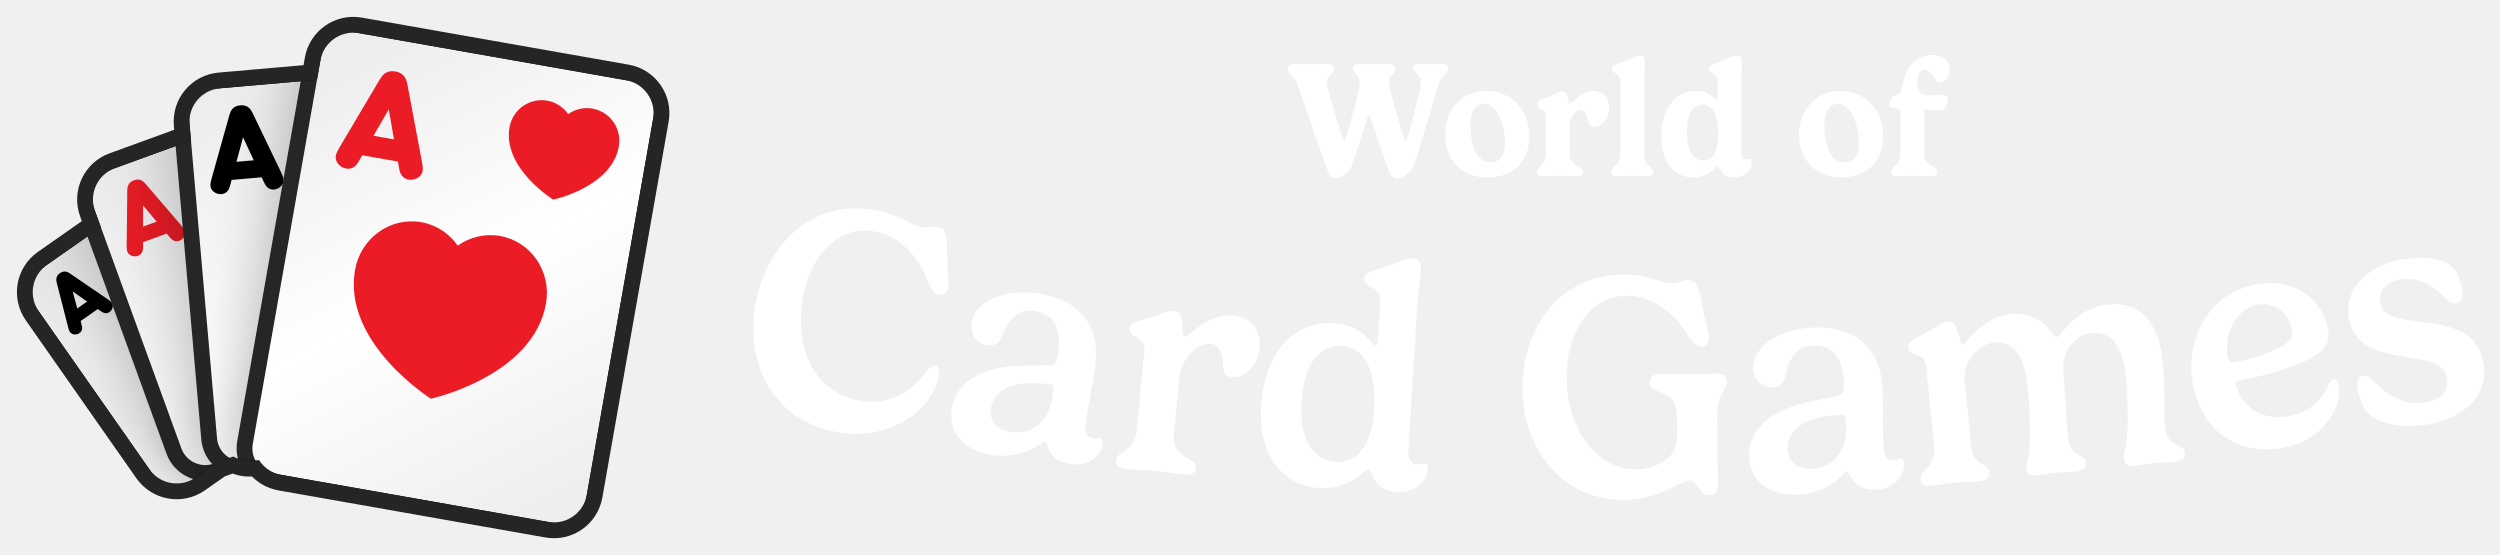
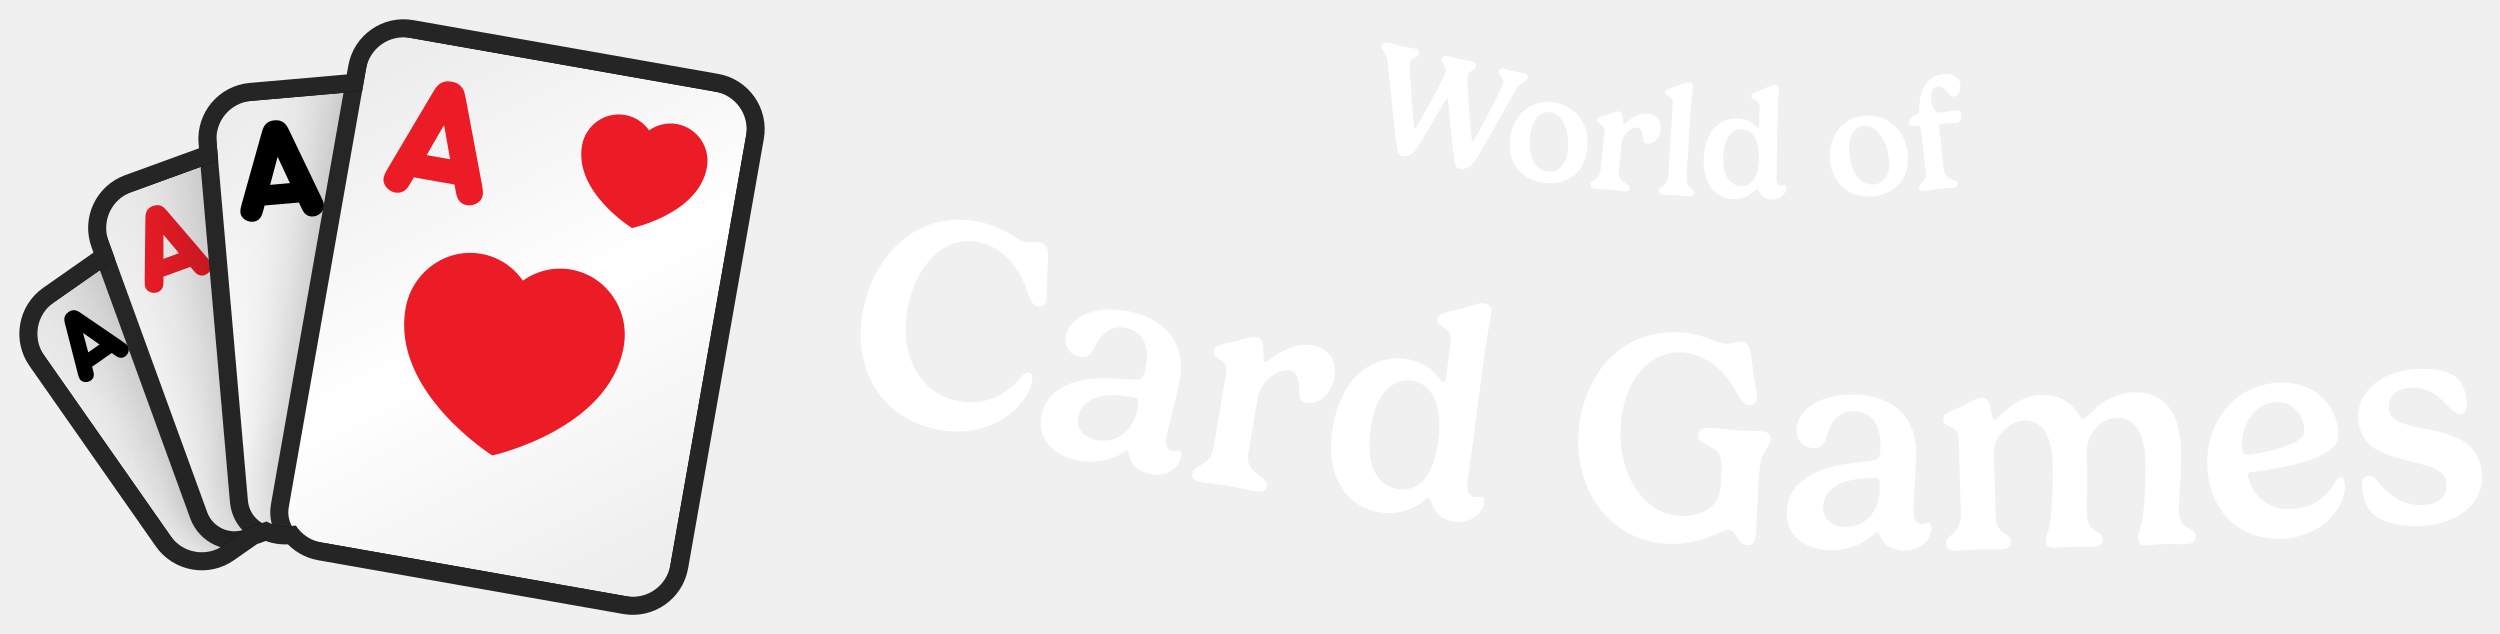
- <svg xmlns="http://www.w3.org/2000/svg" xmlns:xlink="http://www.w3.org/1999/xlink" viewBox="-4.98 -17.42 792.47 175.88" width="792.47" height="175.88">
+ <svg xmlns="http://www.w3.org/2000/svg" xmlns:xlink="http://www.w3.org/1999/xlink" viewBox="-6.05 -14.31 842.63 213.64" width="842.63" height="213.64">
  <defs>
    <rect id="path-1" x="0" y="0" width="5464" height="1280" />
    <rect id="path-3" x="0" y="0" width="1279.966" height="1280" />
    <path d="M654.667,7.381 L1041.451,230.691 C1067.755,245.877 1076.767,279.512 1061.581,305.816 L747.051,850.597 C731.865,876.902 698.23,885.914 671.926,870.727 L285.142,647.418 C271.344,639.451 262.304,626.408 259.019,612.01 L248.673,609.238 C237.588,606.268 228.207,600.115 221.247,592.027 L200.473,592.025 C198.498,592.025 196.547,591.921 194.626,591.718 L151.468,603.281 C122.13,611.142 91.974,593.731 84.112,564.393 L1.886,257.522 C-5.975,228.183 11.436,198.027 40.774,190.166 L145.477,162.11 L145.477,133.795 C145.477,103.422 170.1,78.799 200.473,78.799 L333.867,78.799 L340.716,53.24 C348.577,23.901 378.734,6.491 408.072,14.352 L563.147,55.903 L579.542,27.511 C594.728,1.207 628.363,-7.806 654.667,7.381 Z" id="path-5" />
    <filter x="-59.0%" y="-44.4%" width="218.0%" height="188.8%" filterUnits="objectBoundingBox" id="filter-7">
      <feOffset dx="0" dy="0" in="SourceAlpha" result="shadowOffsetOuter1" />
      <feGaussianBlur stdDeviation="64" in="shadowOffsetOuter1" result="shadowBlurOuter1" />
      <feColorMatrix values="0 0 0 0 0   0 0 0 0 0   0 0 0 0 0  0 0 0 0.32 0" type="matrix" in="shadowBlurOuter1" result="shadowMatrixOuter1" />
      <feMerge>
        <feMergeNode in="shadowMatrixOuter1" />
        <feMergeNode in="SourceGraphic" />
      </feMerge>
    </filter>
    <linearGradient x1="21.639%" y1="0%" x2="78.361%" y2="100%" id="linearGradient-8">
      <stop stop-color="#EDEDED" offset="0%" />
      <stop stop-color="#FFFFFF" offset="50.295%" />
      <stop stop-color="#EEEEEE" offset="100%" />
    </linearGradient>
    <filter x="-49.2%" y="-37.0%" width="198.3%" height="174.0%" filterUnits="objectBoundingBox" id="filter-9">
      <feOffset dx="0" dy="0" in="SourceAlpha" result="shadowOffsetOuter1" />
      <feGaussianBlur stdDeviation="64" in="shadowOffsetOuter1" result="shadowBlurOuter1" />
      <feColorMatrix values="0 0 0 0 0   0 0 0 0 0   0 0 0 0 0  0 0 0 0.32 0" type="matrix" in="shadowBlurOuter1" result="shadowMatrixOuter1" />
      <feMerge>
        <feMergeNode in="shadowMatrixOuter1" />
        <feMergeNode in="SourceGraphic" />
      </feMerge>
    </filter>
    <linearGradient x1="21.639%" y1="0%" x2="78.361%" y2="100%" id="linearGradient-10">
      <stop stop-color="#EDEDED" offset="0%" />
      <stop stop-color="#FFFFFF" offset="50.295%" />
      <stop stop-color="#EEEEEE" offset="100%" />
    </linearGradient>
    <filter x="-41.0%" y="-30.9%" width="181.9%" height="161.7%" filterUnits="objectBoundingBox" id="filter-11">
      <feOffset dx="0" dy="0" in="SourceAlpha" result="shadowOffsetOuter1" />
      <feGaussianBlur stdDeviation="64" in="shadowOffsetOuter1" result="shadowBlurOuter1" />
      <feColorMatrix values="0 0 0 0 0   0 0 0 0 0   0 0 0 0 0  0 0 0 0.32 0" type="matrix" in="shadowBlurOuter1" result="shadowMatrixOuter1" />
      <feMerge>
        <feMergeNode in="shadowMatrixOuter1" />
        <feMergeNode in="SourceGraphic" />
      </feMerge>
    </filter>
    <linearGradient x1="21.639%" y1="0%" x2="78.361%" y2="100%" id="linearGradient-12">
      <stop stop-color="#EDEDED" offset="0%" />
      <stop stop-color="#FFFFFF" offset="50.295%" />
      <stop stop-color="#EEEEEE" offset="100%" />
    </linearGradient>
    <filter x="-34.1%" y="-25.7%" width="168.3%" height="151.4%" filterUnits="objectBoundingBox" id="filter-13">
      <feOffset dx="0" dy="0" in="SourceAlpha" result="shadowOffsetOuter1" />
      <feGaussianBlur stdDeviation="64" in="shadowOffsetOuter1" result="shadowBlurOuter1" />
      <feColorMatrix values="0 0 0 0 0   0 0 0 0 0   0 0 0 0 0  0 0 0 0.32 0" type="matrix" in="shadowBlurOuter1" result="shadowMatrixOuter1" />
      <feMerge>
        <feMergeNode in="shadowMatrixOuter1" />
        <feMergeNode in="SourceGraphic" />
      </feMerge>
    </filter>
    <linearGradient x1="21.639%" y1="0%" x2="78.361%" y2="100%" id="linearGradient-14">
      <stop stop-color="#EDEDED" offset="0%" />
      <stop stop-color="#FFFFFF" offset="50.295%" />
      <stop stop-color="#EEEEEE" offset="100%" />
    </linearGradient>
  </defs>
-   <g transform="translate(-19.238,-51.402) scale(0.19238)">
+   <g transform="translate(-23.367,-55.582) scale(0.23367)">
    <mask id="mask-4" fill="white">
      <use xlink:href="#path-3" />
    </mask>
    <g id="Mask" />
    <g id="Group" stroke-width="1" fill-rule="evenodd" mask="url(#mask-4)">
      <g transform="translate(700.504, 678.0126) rotate(-20) translate(-700.504, -678.0126)translate(166.0272, 238.9585)">
        <g transform="translate(-0, -0)">
          <mask id="mask-6" fill="white">
            <use xlink:href="#path-5" />
          </mask>
          <path stroke="#252525" stroke-width="26" d="M661.167,-3.877 L1047.951,219.432 C1080.473,238.209 1091.616,279.794 1072.839,312.316 L758.31,857.097 C739.533,889.619 697.948,900.762 665.426,881.986 L278.642,658.676 C264.448,650.481 253.966,637.684 248.632,622.685 L245.308,621.795 C234.009,618.767 223.884,612.979 215.705,605.026 L200.473,605.025 C198.91,605.025 197.353,604.972 195.803,604.861 L154.833,615.838 C118.559,625.557 81.275,604.031 71.555,567.758 L-10.671,260.886 C-20.39,224.613 1.136,187.328 37.41,177.609 L132.477,152.135 L132.477,133.795 C132.477,96.242 162.92,65.799 200.473,65.799 L323.892,65.799 L328.159,49.875 C337.879,13.602 375.163,-7.925 411.436,1.795 L556.877,40.764 L568.283,21.011 C587.06,-11.511 628.645,-22.654 661.167,-3.877 Z" />
          <g mask="url(#mask-6)">
            <g transform="translate(-12.346, -20.1207)">
              <g id="small_spade_1" filter="url(#filter-7)" transform="translate(210.9129, 389.3938) rotate(-15) translate(-210.9129, -389.3938)translate(49.8576, 175.5497)">
                <rect id="Background" stroke="#252525" stroke-width="26" fill="url(#linearGradient-8)" x="-13" y="-13" width="348.11" height="453.688" rx="54.996" />
                <path d="M243.897,27.593 C243.897,27.593 294.439,46.921 294.501,83.212 C294.501,98.995 281.209,111.813 264.79,111.831 C259.556,111.836 254.629,110.478 250.35,108.157 L256.538,128.766 L231.229,128.766 L237.404,108.197 C233.153,110.517 228.26,111.881 223.047,111.892 C206.62,111.901 193.284,99.118 193.266,83.326 C193.205,47.045 243.897,27.593 243.897,27.593 Z" id="Spade-small" fill="#000000" />
                <path d="M24.778,103.856 L51.007,34.253 C52.733,29.769 54.044,27.838 56.046,26.251 C58.462,24.32 61.015,23.561 64.605,23.561 C68.194,23.561 70.748,24.32 73.164,26.251 C75.165,27.838 76.477,29.769 78.202,34.253 L104.431,103.856 C106.709,109.926 108.228,114.686 103.603,119.308 C101.463,121.446 98.219,122.895 94.906,122.895 C92.214,122.895 89.798,121.998 88.073,120.412 C86.002,118.549 85.105,116.687 83.31,111.72 L81.861,107.719 L47.349,107.719 L45.899,111.72 C44.105,116.687 43.207,118.549 41.137,120.412 C39.411,121.998 36.995,122.895 34.303,122.895 C30.99,122.895 27.746,121.446 25.606,119.308 C20.982,114.686 22.5,109.926 24.778,103.856 Z M74.544,87.576 L64.605,60.259 L54.665,87.576 L74.544,87.576 Z" id="A" fill="#000000" />
              </g>
              <g id="small_diamond_1" filter="url(#filter-9)" transform="translate(351.0898, 355.5329) rotate(-360) translate(-351.0898, -355.5329)translate(157.8235, 98.9199)">
                <rect id="Background" stroke="#252525" stroke-width="26" fill="url(#linearGradient-10)" x="-13" y="-13" width="412.533" height="539.226" rx="54.996" />
                <polygon id="Diamond-small" fill="#EB1B28" points="300.954 22.074 353.401 93.826 300.954 165.557 248.485 93.826" />
                <path d="M29.802,125.878 L61.277,42.355 C63.348,36.974 64.921,34.657 67.323,32.753 C70.222,30.435 73.287,29.524 77.594,29.524 C81.901,29.524 84.966,30.435 87.865,32.753 C90.267,34.657 91.841,36.974 93.911,42.355 L125.386,125.878 C128.119,133.163 129.942,138.875 124.392,144.421 C121.824,146.987 117.932,148.725 113.956,148.725 C110.725,148.725 107.826,147.649 105.756,145.745 C103.271,143.51 102.194,141.275 100.041,135.315 L98.301,130.514 L56.887,130.514 L55.148,135.315 C52.994,141.275 51.917,143.51 49.432,145.745 C47.362,147.649 44.463,148.725 41.232,148.725 C37.257,148.725 33.364,146.987 30.796,144.421 C25.247,138.875 27.069,133.163 29.802,125.878 Z M89.521,106.343 L77.594,73.562 L65.667,106.343 L89.521,106.343 Z" id="A" fill="#EB1B28" />
              </g>
              <g id="small_clover_1" filter="url(#filter-11)" transform="translate(511.6136, 377.7066) rotate(-345) translate(-511.6136, -377.7066)translate(279.6941, 69.771)">
                <rect id="Background" stroke="#252525" stroke-width="26" fill="url(#linearGradient-12)" x="-13" y="-13" width="489.839" height="641.871" rx="54.996" />
                <path d="M347.866,39.734 C367.599,39.734 383.595,55.536 383.595,75.06 C383.595,84.425 379.905,92.946 373.883,99.274 C378.307,97.333 383.203,96.253 388.353,96.253 C408.072,96.253 424.081,112.082 424.081,131.58 C424.081,151.104 408.072,166.919 388.353,166.919 C372.39,166.919 358.858,156.556 354.282,142.251 C354.334,142.684 354.408,143.092 354.506,143.474 C358.945,160.826 367.798,185.424 367.798,185.424 L328,185.424 C328,185.424 336.827,160.734 341.253,143.474 C341.354,143.079 341.428,142.656 341.479,142.206 C336.916,156.534 323.372,166.919 307.393,166.919 C287.646,166.919 271.677,151.104 271.677,131.58 C271.677,112.082 287.646,96.253 307.393,96.253 C312.539,96.253 317.432,97.331 321.855,99.271 C315.837,92.944 312.15,84.424 312.15,75.06 C312.15,55.536 328.133,39.734 347.866,39.734 Z" id="Clover-small" fill="#000000" />
                <path d="M28.576,146.475 L66.345,46.247 C68.83,39.79 70.719,37.009 73.601,34.724 C77.08,31.943 80.758,30.85 85.926,30.85 C91.095,30.85 94.772,31.943 98.251,34.724 C101.133,37.009 103.022,39.79 105.507,46.247 L143.276,146.475 C146.556,155.216 148.743,162.07 142.084,168.726 C139.003,171.805 134.331,173.891 129.56,173.891 C125.684,173.891 122.205,172.6 119.72,170.315 C116.738,167.633 115.446,164.951 112.862,157.799 L110.775,152.038 L61.078,152.038 L58.99,157.799 C56.406,164.951 55.114,167.633 52.132,170.315 C49.647,172.6 46.168,173.891 42.292,173.891 C37.521,173.891 32.85,171.805 29.768,168.726 C23.109,162.07 25.296,155.216 28.576,146.475 Z M100.239,123.032 L85.926,83.696 L71.613,123.032 L100.239,123.032 Z" id="A" fill="#000000" />
              </g>
              <g id="small_heart_1" filter="url(#filter-13)" transform="translate(675.6425, 459.1748) rotate(-330) translate(-675.6425, -459.1748)translate(397.3371, 89.6494)">
                <rect id="Background" stroke="#252525" stroke-width="26" fill="url(#linearGradient-14)" x="-13" y="-13" width="582.611" height="765.051" rx="54.996" />
                <path d="M341.635,288.824 C315.976,288.845 292.736,299.456 275.815,316.611 C258.851,299.507 235.579,288.948 209.909,288.989 C158.08,289.041 116.117,332.207 116.16,385.365 C116.309,507.485 276.113,572.616 276.113,572.616 C276.113,572.616 435.789,507.092 435.619,384.932 C435.544,331.774 393.497,288.752 341.635,288.824" id="Heart-big" fill="#EB1B28" />
                <path d="M417.458,71.521 C407.751,61.933 394.392,55.711 379.689,55.711 C350.027,55.745 325.983,79.908 326.015,109.677 C326.095,178.084 417.593,214.563 417.593,214.563 C417.593,214.563 508.981,177.883 508.901,109.459 C508.854,79.674 484.777,55.594 455.084,55.627 C440.412,55.627 427.165,61.899 417.458,71.521 Z" id="Heart-small" fill="#EB1B28" />
                <path d="M56.059,190.564 L101.383,70.289 C104.365,62.541 106.631,59.203 110.09,56.462 C114.264,53.124 118.677,51.813 124.88,51.813 C131.082,51.813 135.495,53.124 139.67,56.462 C143.129,59.203 145.395,62.541 148.377,70.289 L193.701,190.564 C197.637,201.054 200.261,209.278 192.269,217.265 C188.572,220.96 182.966,223.464 177.241,223.464 C172.589,223.464 168.415,221.914 165.433,219.172 C161.855,215.954 160.304,212.735 157.203,204.153 L154.698,197.239 L95.061,197.239 L92.556,204.153 C89.455,212.735 87.905,215.954 84.327,219.172 C81.345,221.914 77.17,223.464 72.518,223.464 C66.793,223.464 61.187,220.96 57.49,217.265 C49.499,209.278 52.123,201.054 56.059,190.564 Z M142.055,162.432 L124.88,115.228 L107.704,162.432 L142.055,162.432 Z" id="A" fill="#EB1B28" />
              </g>
            </g>
          </g>
        </g>
      </g>
    </g>
  </g>
-   <path fill="#ffffff" d="M428.36 20.23C428.56 19.5 428.77 19.06 428.95 19.06C429.08 19.06 429.27 19.27 429.4 19.73C430.75 23.5 434.26 34.68 435.35 36.97C435.97 38.3 436.65 39.1 437.92 39.1C438.7 39.1 441.15 38.45 442.45 36.32C443.12 35.18 444.03 32.71 444.63 30.63L450.82 10.01C451.96 6.03 454.07 6.03 454.07 4.26C454.07 3.38 453.5 2.86 452.48 2.86C451.44 2.86 450.43 2.96 449.39 2.96C448.25 2.96 446.01 2.83 445 2.83C443.51 2.83 443.05 3.48 443.05 4.32C443.05 5.9 445.49 6.14 445.49 8.48C445.49 10.3 441.98 23.84 441.12 26.23C440.91 26.78 440.76 27.12 440.63 27.12C440.52 27.12 440.39 26.91 440.21 26.49C439.3 24.36 435.22 10.14 435.22 8.74C435.22 6.4 437.33 5.95 437.33 4.42C437.33 3.35 436.55 2.83 435.25 2.83C433.89 2.83 432.28 2.96 430.2 2.96C429.06 2.96 426.82 2.83 425.78 2.83C424.33 2.83 423.86 3.48 423.86 4.32C423.86 5.9 426.07 6.34 426.07 9.02C426.07 11 422.32 24.23 421.6 26.34C421.49 26.7 421.31 27.12 421.15 27.12C421.05 27.12 420.89 26.88 420.79 26.62C419.8 24.41 415.59 10.11 415.59 8.76C415.59 6.37 417.98 6.01 417.98 4.42C417.98 3.46 417.33 2.83 415.95 2.83C414.58 2.83 412.7 2.96 410.55 2.96C408.36 2.96 407.27 2.83 406.02 2.83C404.15 2.83 403.24 3.25 403.24 4.58C403.24 5.41 403.94 6.11 404.46 6.55C405.66 7.62 406.2 8.81 406.57 9.93L414.58 33.25C415.15 34.94 415.88 36.76 415.95 36.97C416.53 38.3 417.25 39.1 418.53 39.1C419.28 39.1 421.65 38.45 422.95 36.32C423.83 34.84 426.9 25.12 428.36 20.23ZM465.46 15.47C467.23 15.47 469.02 16.82 470.35 19.53C471.41 21.84 472.11 25.12 472.11 27.77C472.11 32.34 469.88 34.09 467.49 34.09C465.64 34.09 463.79 32.92 462.62 30.47C461.53 28.11 461.14 25.01 461.14 22.59C461.14 17.42 463.2 15.47 465.46 15.47ZM453.11 25.35C453.11 33.18 458.33 38.84 466.47 38.84C473.78 38.84 479.81 34.53 479.81 25.82C479.81 16.59 473.36 11.41 466.16 11.41C458.59 11.41 453.11 17.11 453.11 25.35ZM496.27 17.42C497.18 17.42 497.85 18.33 498.19 19.97C498.58 21.76 498.66 22.83 500.38 22.83C502.95 22.83 505.03 19.92 505.03 17.06C505.03 12.92 502.61 11.41 500.06 11.41C495.88 11.41 493.38 15.39 492.81 15.39C492.37 15.39 492.21 14.33 492 13.31C491.64 11.99 491.09 11.57 490.13 11.57C489.22 11.57 488.52 12.14 485.95 13.31C483.97 14.17 482.36 14.4 482.36 15.73C482.36 16.43 482.83 16.77 483.37 17.11C484.15 17.45 485.09 18.07 485.09 19.58V30.81C485.09 32.14 484.93 33.49 483.66 34.84C483.16 35.33 482.2 35.91 482.2 37.02C482.2 37.8 482.62 38.45 483.89 38.45C486.1 38.45 487.19 38.32 488.96 38.32C491.54 38.32 493.3 38.45 494.81 38.45C496.35 38.45 496.81 37.83 496.81 36.95C496.81 35.75 495.33 35.49 494.47 34.84C493.02 33.75 492.6 32.89 492.6 30.84V22.67C492.6 20.15 494.19 17.42 496.27 17.42ZM516.47 1.82C516.47 0.62 515.82 0.1 514.81 0.1C513.66 0.1 512.13 1.12 509.58 2.13C507.58 2.96 505.97 3.2 505.97 4.45C505.97 5.15 506.49 5.49 507.03 5.8C507.81 6.16 508.72 6.84 508.72 8.14V30.81C508.72 32.14 508.57 33.49 507.27 34.84C506.8 35.33 505.81 35.91 505.81 37.02C505.81 37.8 506.23 38.45 507.5 38.45C509.37 38.45 510.85 38.32 512.57 38.32C513.92 38.32 515.72 38.45 517.07 38.45C518.58 38.45 519.07 37.83 519.07 36.95C519.07 35.78 518.19 35.59 517.43 34.81C516.65 34.01 516.24 33.23 516.24 31.17V11.67C516.24 4.89 516.47 4.58 516.47 1.82ZM534.98 33.41C531.76 33.41 529.7 30.37 529.7 24.39C529.7 18.15 531.99 15.7 534.72 15.7C537.09 15.7 539.64 17.86 539.64 24.86C539.64 31.38 537.61 33.41 534.98 33.41ZM544.94 38.77C547.93 38.77 550.35 36.69 550.35 33.96C550.35 33.36 550.09 32.97 549.8 32.97C549.44 32.97 549.15 33.15 548.61 33.15C547.46 33.15 547.02 32.01 547.02 30.99V11.67C547.02 4.89 547.25 4.58 547.25 1.82C547.25 0.62 546.6 0.1 545.59 0.1C544.45 0.1 542.86 1.12 540.34 2.13C538.31 2.96 536.7 3.2 536.7 4.45C536.7 5.15 537.27 5.49 537.82 5.8C538.6 6.16 539.53 6.97 539.53 8.37V12.12C539.53 13.86 539.38 14.22 539.12 14.22C538.7 14.22 537.09 11.41 532.49 11.41C526.53 11.41 521.62 16.48 521.62 25.95C521.62 34.68 526.4 38.84 531.63 38.84C535.01 38.84 537.06 37.34 538.21 36.27C538.8 35.72 539.14 35.31 539.38 35.31C539.69 35.31 539.84 35.72 540.13 36.11C541.22 38.04 542.6 38.77 544.94 38.77ZM577.65 15.47C579.42 15.47 581.21 16.82 582.54 19.53C583.6 21.84 584.3 25.12 584.3 27.77C584.3 32.34 582.07 34.09 579.68 34.09C577.83 34.09 575.98 32.92 574.81 30.47C573.72 28.11 573.33 25.01 573.33 22.59C573.33 17.42 575.39 15.47 577.65 15.47ZM565.3 25.35C565.3 33.18 570.52 38.84 578.66 38.84C585.97 38.84 592 34.53 592 25.82C592 16.59 585.55 11.41 578.35 11.41C570.78 11.41 565.3 17.11 565.3 25.35ZM605 17.99C605 17.42 605.23 17.34 605.39 17.34C606.27 17.34 609.6 17.55 610.23 17.55C610.72 17.55 611.06 17.39 611.27 17.19C611.99 16.48 612.36 15 612.36 14.14C612.36 12.95 611.68 12.66 610.85 12.66C610.17 12.66 607.47 12.84 606.53 12.84C603.57 12.84 602.82 11.02 602.82 8.22C602.82 6.32 603.6 4.68 605.08 4.68C606.56 4.68 607.34 5.95 608.15 7.12C608.61 7.88 608.93 8.63 609.99 8.63C612.25 8.63 613.11 6.11 613.11 4.19C613.11 2.08 611.06 0 607.42 0C602.79 0 599.93 3.28 598.71 6.99C598.08 8.94 597.8 11.73 597.36 12.17C596.68 12.79 595.67 12.69 595.07 13.08C594.52 13.49 593.79 14.79 593.79 15.6C593.79 16.56 594.7 16.69 596.19 16.9C597.02 17.06 597.49 17.47 597.49 18.54V30.81C597.49 32.14 597.3 33.49 596.03 34.84C595.54 35.33 594.57 35.91 594.57 37.02C594.57 37.8 594.99 38.45 596.26 38.45C598.11 38.45 599.64 38.32 601.33 38.32C603.93 38.32 605.57 38.45 607.05 38.45C608.59 38.45 609.08 37.83 609.08 36.95C609.08 35.75 607.57 35.41 606.72 34.79C605.26 33.7 605 32.89 605 30.84Z" />
-   <path fill="#ffffff" d="M234.52 79.09C231.21 97.75 239.97 115.91 260.26 119.51C273.01 121.77 282.78 116.76 288.05 110.83C290.6 107.89 292.15 104.61 292.64 101.85C292.89 100.47 292.7 98.66 291.47 98.44C290.48 98.27 289.54 99.32 288.62 100.47C284.84 105.75 277.69 111.38 267.36 109.55C253.28 107.05 246.68 92.98 249.51 77.03C251.85 63.89 260.48 53.84 272.4 55.96C279.09 57.14 284.88 62.33 288.25 69.64C289.68 72.73 290.39 75.6 292.75 76.02C294.03 76.25 295.28 75.55 295.6 73.73C295.83 72.45 295.42 70.75 295.3 64.54C295.07 58.4 295.56 55.09 292.4 54.53C290.68 54.22 289.08 54.95 287.01 54.59C283.81 54.02 280.36 50.56 272.53 49.18C251.86 45.51 237.79 60.68 234.52 79.09ZM328.68 108.44C327.67 116.03 322.29 120.45 315.55 119.55C311.28 118.98 308.53 116.19 309.08 112.08C309.55 108.56 312.34 105.4 317.83 104.37C320.77 103.86 324.14 103.9 328.26 104.45C328.9 104.54 329.08 105.47 328.68 108.44ZM313.15 99C304.02 100.46 297.7 104.76 296.66 112.54C295.6 120.47 301.55 125.75 309.93 126.87C315.58 127.63 321.25 125.96 324.89 123.27C325.34 122.93 325.81 122.39 326.16 122.43C326.51 122.48 326.75 122.92 326.89 123.39C327.89 127.2 330.46 129.16 334.67 129.72C339.62 130.39 344.05 127.45 344.62 123.18C344.77 122.04 344.35 121.43 343.95 121.38C343.21 121.28 342.66 121.61 341.47 121.45C339.29 121.16 338.88 118.99 339.17 116.81C339.77 112.3 341.33 104.74 342.2 98.29C343.91 85.46 336.58 77.26 323.79 75.56C311.65 73.93 303.79 79.19 303.03 84.89C302.44 89.25 305.25 91.64 308.03 92.01C310.75 92.38 311.95 90.92 312.87 88.58C314.57 84.16 317.59 80.43 322.9 81.14C329.44 82.01 331.43 87.52 330.57 93.92C330.16 97.04 329.55 97.76 328.96 98.09C327.65 98.77 319.83 98.03 313.15 99ZM378.95 91.62C381.09 91.83 382.3 93.8 382.6 96.9C382.94 100.05 382.67 101.83 385.56 102.11C389.88 102.53 393.73 98.14 394.21 93.26C394.9 86.19 390.68 83.07 386.15 82.63C377.74 81.8 371.73 89.4 370.68 89.3C369.84 89.22 369.88 86.66 369.62 84.27C369.33 82.08 368.5 81.35 366.95 81.2C365.31 81.04 363.61 81.98 359.31 83.37C355.93 84.44 353.31 84.59 353.09 86.78C352.98 87.97 353.81 88.71 354.81 89.31C356.48 90.12 358.03 91.28 357.78 93.87L355.35 118.7C355.1 121.24 354.49 123.34 351.84 125.29C350.82 125.99 348.99 126.67 348.81 128.56C348.68 129.8 349.27 130.96 351.66 131.2C355.79 131.6 357.11 131.48 360.2 131.78C364.43 132.2 367.74 132.77 370.37 133.03C373.06 133.29 373.96 132.32 374.1 130.88C374.3 128.84 371.6 128.18 370.16 126.98C367.59 125.02 366.79 123.43 367.13 120L368.9 101.89C369.39 96.86 374.22 91.15 378.95 91.62ZM418.4 128.98C410.91 128.52 406.89 121.46 407.61 109.73C408.38 97.1 414.02 91.79 420.31 92.17C425.75 92.51 431.51 97.42 430.63 111.74C429.82 124.87 424.69 129.36 418.4 128.98ZM438.1 138.55C443.04 138.85 447.3 135.61 447.56 131.32C447.63 130.17 447.12 129.58 446.72 129.56C445.97 129.51 445.5 129.89 444.25 129.81C442.05 129.67 441.33 127.53 441.47 125.33L443.95 84.81C444.67 73.13 445.2 71.86 445.45 67.67C445.58 65.57 444.59 64.56 442.8 64.45C440.85 64.33 438.25 65.87 433.45 67.43C430.12 68.53 427.55 68.82 427.42 70.92C427.35 72.12 428.41 72.78 429.42 73.4C431.13 74.15 432.7 75.6 432.55 78L431.91 88.38C431.72 91.47 431.38 92.1 430.88 92.07C430.04 92.02 426.97 85.57 417.74 85C406.21 84.3 395.9 93.13 394.79 111.3C393.76 128.07 402.8 136.64 412.93 137.26C419.67 137.67 423.99 134.98 426.37 133.02C427.58 132.04 428.23 131.28 428.68 131.31C429.18 131.34 429.44 132.01 429.79 132.73C431.4 136.74 434.01 138.3 438.1 138.55ZM509.73 141.04C516.13 141.02 521.48 138.96 525.12 137.2C527.62 136.04 529.42 134.89 530.67 134.88C531.62 134.88 532.52 136.03 533.42 137.13C534.53 138.82 535.63 139.62 536.73 139.62C539.03 139.61 539.62 138.16 539.62 135.81C539.61 132.76 539.33 120.76 539.32 115.66C539.29 106.31 542.34 106.95 542.33 103.6C542.33 102.05 541.38 100.96 539.33 100.96C535.88 100.97 533.53 101.23 530.38 101.24C528.08 101.24 524.48 101 521.88 101.01C519.18 101.01 517.88 102.07 517.88 103.87C517.89 106.32 520.74 106.31 522.64 107.56C525.2 109.05 526.65 109.15 526.67 117.95C526.68 122.45 526.49 124.1 525.14 126.2C523.55 128.8 518.76 131.37 513.56 131.38C501.76 131.41 491.67 119.49 491.63 101.99C491.59 88.39 498.71 76.37 510.81 76.34C517.61 76.32 524.22 80.4 528.84 86.99C530.8 89.78 532 92.48 534.4 92.47C535.7 92.47 536.8 91.57 536.8 89.72C536.79 88.42 536.09 86.82 534.87 80.72C533.56 74.73 533.45 71.38 530.25 71.39C528.5 71.39 527.05 72.39 524.95 72.4C521.7 72.41 517.69 69.62 509.74 69.64C488.74 69.69 477.59 87.12 477.64 105.82C477.69 124.77 490.13 141.09 509.73 141.04ZM580.24 117.89C580.6 125.53 576.1 130.85 569.3 131.17C565.01 131.37 561.8 129.12 561.6 124.97C561.44 121.43 563.62 117.82 568.83 115.82C571.64 114.79 574.96 114.23 579.11 114.04C579.76 114 580.1 114.89 580.24 117.89ZM563.27 111.38C554.55 114.44 549.1 119.81 549.47 127.65C549.84 135.64 556.65 139.77 565.09 139.37C570.78 139.11 576.06 136.45 579.16 133.15C579.54 132.74 579.91 132.12 580.26 132.1C580.61 132.08 580.93 132.47 581.15 132.91C582.82 136.49 585.69 137.95 589.94 137.75C594.93 137.52 598.76 133.83 598.56 129.54C598.51 128.39 597.98 127.86 597.58 127.88C596.83 127.92 596.35 128.34 595.15 128.4C592.96 128.5 592.16 126.43 592.05 124.24C591.84 119.69 592.03 111.97 591.72 105.48C591.11 92.55 582.43 85.8 569.55 86.41C557.31 86.98 550.51 93.56 550.78 99.3C550.99 103.7 554.18 105.55 556.98 105.42C559.72 105.29 560.65 103.64 561.13 101.17C562.01 96.52 564.32 92.31 569.66 92.06C576.26 91.74 579.2 96.81 579.5 103.25C579.65 106.4 579.19 107.22 578.66 107.65C577.5 108.56 569.67 109.22 563.27 111.38ZM647.14 89.39C646.49 89.45 645.95 88.55 644.76 87.16C641.55 83.15 637.19 81.67 632.21 82.16C623.3 83.04 618.28 91.72 617.33 91.81C616.54 91.89 616.09 89.37 615.41 87.08C614.7 84.99 613.69 84.44 612.2 84.58C610.56 84.74 609.37 85.97 605.42 88.16C602.32 89.87 599.67 90.54 599.89 92.73C600.01 94.02 601.12 94.56 602.11 94.92C603.77 95.41 605.35 96.21 605.61 98.79L608.05 123.63C608.3 126.16 608.16 128.34 606.04 130.76C605.22 131.64 603.61 132.65 603.8 134.54C603.92 135.79 604.72 136.81 607.01 136.59C610.1 136.29 612.51 135.8 615.35 135.52C617.78 135.28 619.8 135.33 622.39 135.08C624.97 134.82 625.67 133.7 625.53 132.26C625.34 130.32 623.76 130.17 622.29 129.01C620.77 127.85 620.09 126.51 619.75 123.08L617.73 102.53C617.24 97.5 622.29 91.63 627.06 91.16C632.84 90.59 636.73 94.93 637.69 104.74C638.65 114.49 638.67 123.88 638.06 126.91C637.81 127.89 637.23 129.65 637.38 131.24C637.51 132.49 638.26 133.52 640.15 133.33C642.64 133.09 643.71 132.73 646.74 132.43C649.28 132.18 650.65 132.3 652.89 132.08C655.53 131.82 656.47 130.72 656.33 129.23C656.14 127.34 654.67 127.23 652.91 126.15C651.35 125.15 650.71 123.2 650.52 121.26C650.2 117.98 649.92 109.51 649.02 100.36C648.32 93.24 653.69 88.54 658.06 88.11C663.84 87.55 667.88 91.87 668.84 101.67C669.8 111.43 669.57 120.85 668.91 123.87C668.71 124.85 668.13 126.61 668.28 128.21C668.41 129.45 669.16 130.48 671 130.3C673.54 130.05 674.61 129.69 677.65 129.4C680.13 129.15 682 129.22 684.19 129C686.83 128.75 687.77 127.65 687.63 126.15C687.44 124.26 685.92 124.16 684.06 123.09C682.41 122.15 681.51 120.17 681.32 118.23C681 114.95 681.46 106.31 680.56 97.16C679.3 84.37 673.31 78.12 663.26 79.11C653.01 80.12 648.28 89.28 647.14 89.39ZM721.58 87.49C721.79 88.87 721.39 89.94 720.37 90.9C716.95 94.09 706.91 96.9 703.15 97.46C701.96 97.64 701.33 96.77 701.1 95.24C700.01 87.92 704.06 80.14 711.03 79.1C716.22 78.32 720.76 81.95 721.58 87.49ZM730.32 94.22C732.31 92.66 733.53 90.66 733.07 87.59C731.74 78.64 723.73 70.69 711.22 72.55C696.03 74.81 687.82 88.87 689.98 103.41C692.15 117.95 703.08 126.89 717.72 124.71C731.82 122.61 737.41 111.26 736.51 105.28C736.25 103.5 735.64 102.78 734.85 102.9C734.25 102.99 733.65 103.68 733.21 104.46C731.22 109.1 727.27 113.48 719.71 114.61C709.47 116.13 704.39 108.5 703.76 104.29C703.66 103.6 703.98 103.35 704.91 103.16C712.04 101.85 724.96 98.66 730.32 94.22ZM755.86 64.95C745.88 66.79 737.85 73.97 739.61 83.51C741.3 92.65 749.05 94.17 756.06 95.47C764.02 97 769.7 97.22 770.64 102.29C771.35 106.17 769.11 109.18 764.34 110.06C756.23 111.55 750.93 106.84 747.7 103.62C746.44 102.33 745.31 101.42 744.27 101.61C742.55 101.93 741.92 103.47 742.43 106.22C743.08 109.76 744.47 112.56 746.09 113.93C750.38 117.87 759.22 118.12 765.07 117.04C776.48 114.93 784.05 107.49 782.25 97.7C780.35 87.42 771.75 85.76 762.85 84.65C755.08 83.6 750.36 83.1 749.52 78.52C748.89 75.13 751.02 72.04 755.74 71.17C761.88 70.04 766.13 73.47 768.98 76C770.75 77.55 772.09 79.03 773.71 78.74C775.23 78.45 775.97 76.94 775.49 74.34C774.78 70.5 773.67 68.06 771.33 66.41C767.81 63.86 760.68 64.06 755.86 64.95Z" />
+   <path fill="#ffffff" d="M480.92 19.78C481.27 19.19 481.56 18.86 481.68 18.89C481.81 18.91 481.92 19.15 481.96 19.56C482.37 23.3 483.78 38.28 484.24 40.38C484.53 41.59 484.94 42.37 485.95 42.6C486.59 42.74 488.68 42.68 490.14 41.14C490.94 40.31 492.17 38.43 493.07 36.76L504.77 16.13C506.5 13.02 508.48 13.47 508.83 11.9C509 11.16 508.62 10.6 507.73 10.4C506.87 10.2 505.73 10.05 504.84 9.85C503.88 9.64 501.9 9.06 501.06 8.87C499.82 8.59 499.29 9.06 499.14 9.75C498.8 11.24 501.06 11.75 500.57 13.93C500.19 15.61 492.19 30.62 490.92 32.6C490.6 33.06 490.37 33.38 490.24 33.36C490.16 33.34 490.1 33.14 490.02 32.78C489.66 30.83 488.27 12.8 488.59 11.4C489.05 9.32 491.12 9.49 491.43 8.12C491.64 7.16 491.02 6.62 489.93 6.37C488.81 6.12 487.41 5.94 485.66 5.55C484.72 5.34 482.72 4.76 481.84 4.56C480.67 4.29 480.11 4.76 479.96 5.44C479.63 6.91 481.65 7.63 481.07 10.22C480.64 12.15 472.48 26.65 471.47 28.29C471.3 28.57 471.01 29.04 470.83 29C470.73 28.98 470.65 28.75 470.62 28.53C470.23 26.47 468.82 8.27 469.11 7C469.58 4.92 471.88 5.23 472.2 3.81C472.38 2.99 471.97 2.34 470.77 2.07C469.63 1.82 467.85 1.55 466 1.14C464.2 0.73 463.29 0.39 462.28 0.17C460.68 -0.19 459.84 -0.01 459.59 1.08C459.43 1.82 459.9 2.56 460.26 2.99C461.13 4.09 461.48 5.26 461.61 6.47L464.42 32.65C464.6 34.1 464.87 35.87 464.91 36.04C465.13 37.21 465.58 38.03 466.62 38.26C467.23 38.4 469.25 38.32 470.71 36.78C471.94 35.48 478.87 23.48 480.92 19.78ZM516.6 23.52C518.7 23.83 520.63 25.57 521.69 28.67C522.47 31.04 522.7 34.26 522.29 36.96C521.51 42.21 518.44 43.96 515.43 43.51C513.32 43.19 511.18 41.69 510.17 38.59C509.38 36.11 509.48 33.13 509.82 30.89C510.66 25.26 513.59 23.07 516.6 23.52ZM502.92 32.02C501.77 39.73 506.03 46.07 513.97 47.26C521.07 48.32 527.57 44.92 528.85 36.36C530.2 27.33 524.68 21.28 517.66 20.23C510.31 19.14 504.12 23.95 502.92 32.02ZM545.73 28.67C546.85 28.78 547.48 29.81 547.63 31.42C547.81 33.05 547.67 33.98 549.17 34.13C551.42 34.35 553.42 32.06 553.67 29.52C554.03 25.85 551.84 24.23 549.48 24C545.11 23.57 541.98 27.52 541.44 27.47C541 27.43 541.02 26.1 540.88 24.85C540.73 23.72 540.3 23.33 539.5 23.26C538.64 23.17 537.76 23.66 535.52 24.38C533.77 24.94 532.4 25.02 532.29 26.16C532.23 26.78 532.66 27.16 533.18 27.47C534.05 27.9 534.86 28.5 534.73 29.84L533.47 42.76C533.34 44.08 533.02 45.17 531.64 46.18C531.11 46.55 530.16 46.9 530.07 47.88C530 48.53 530.31 49.14 531.55 49.26C533.7 49.47 534.38 49.4 535.99 49.56C538.19 49.77 539.91 50.07 541.28 50.21C542.68 50.34 543.15 49.84 543.22 49.09C543.32 48.03 541.92 47.68 541.17 47.06C539.83 46.04 539.42 45.22 539.59 43.43L540.51 34.01C540.76 31.4 543.28 28.43 545.73 28.67ZM564.51 15.1C564.58 14.01 564.06 13.49 563.13 13.43C562.12 13.37 560.82 14.17 558.32 14.98C556.59 15.55 555.25 15.7 555.18 16.79C555.15 17.42 555.65 17.76 556.17 18.08C557.06 18.47 557.85 19.12 557.78 20.32L556.28 44.76C556.2 46.08 555.92 47.19 554.58 48.25C554.06 48.64 553.12 49.02 553.06 50.01C553.02 50.66 553.35 51.25 554.6 51.33C556.26 51.43 557.48 51.37 559.04 51.47C560.31 51.55 561.89 51.77 563.03 51.84C564.43 51.93 564.88 51.41 564.93 50.66C564.99 49.65 564.14 49.44 563.46 48.72C562.72 48 562.3 47.24 562.41 45.45L563.73 24.02C564.1 17.94 564.38 17.28 564.51 15.1ZM580.82 48.4C576.92 48.33 574.67 44.75 574.78 38.64C574.9 32.07 577.7 29.18 580.98 29.23C583.81 29.28 586.92 31.71 586.79 39.17C586.66 46 584.1 48.45 580.82 48.4ZM591.27 52.92C593.85 52.97 595.99 51.19 596.03 48.95C596.04 48.35 595.76 48.06 595.55 48.06C595.16 48.05 594.92 48.26 594.27 48.24C593.13 48.22 592.7 47.12 592.72 45.98L593.1 24.87C593.2 18.79 593.45 18.12 593.49 15.93C593.51 14.84 592.97 14.34 592.03 14.32C591.02 14.3 589.71 15.16 587.25 16.08C585.54 16.73 584.21 16.94 584.19 18.03C584.18 18.66 584.75 18.98 585.29 19.27C586.19 19.63 587.04 20.34 587.02 21.59L586.92 27C586.89 28.61 586.73 28.95 586.47 28.94C586.03 28.93 584.29 25.65 579.48 25.57C573.48 25.46 568.32 30.28 568.16 39.75C568 48.48 572.89 52.73 578.17 52.82C581.68 52.88 583.86 51.39 585.05 50.32C585.66 49.78 585.98 49.37 586.21 49.38C586.47 49.38 586.62 49.72 586.83 50.09C587.75 52.13 589.14 52.89 591.27 52.92ZM622.3 28.11C624.43 27.97 626.67 29.26 628.37 32.07C629.63 34.23 630.53 37.32 630.71 40.05C631.05 45.34 628.42 47.7 625.38 47.9C623.25 48.03 620.84 47.02 619.2 44.21C617.91 41.95 617.38 39.01 617.23 36.75C616.87 31.07 619.27 28.31 622.3 28.11ZM610.73 39.31C611.23 47.09 616.74 52.39 624.75 51.87C631.91 51.41 637.55 46.72 636.99 38.08C636.4 28.97 629.73 24.22 622.65 24.68C615.23 25.16 610.2 31.16 610.73 39.31ZM647.51 28.21C647.45 27.64 647.67 27.54 647.83 27.52C648.7 27.42 652.86 27.19 653.48 27.12C653.87 27.08 654.17 26.94 654.35 26.71C654.88 26.03 655.08 24.77 654.99 24C654.88 23.02 654.3 22.74 653.48 22.83C652.8 22.91 649.47 23.49 648.54 23.59C646.14 23.86 645.22 22.47 644.88 19.37C644.61 16.99 645.4 15.13 647.15 14.93C648.68 14.76 649.6 15.78 650.51 16.89C651.06 17.58 651.36 18.39 652.34 18.28C654.25 18.06 654.87 15.85 654.66 13.96C654.44 12 652.19 10.32 648.83 10.69C644.49 11.17 641.99 14.64 641.22 18.47C640.82 20.53 640.96 23.21 640.64 23.82C640.12 24.59 639.02 24.55 638.38 24.94C637.95 25.3 637.29 26.44 637.38 27.22C637.48 28.12 638.39 28.07 640.17 28.09C640.93 28.13 641.34 28.48 641.43 29.33L642.99 43.31C643.14 44.63 643.06 45.76 641.92 47.04C641.47 47.51 640.62 48.05 640.73 49.03C640.8 49.68 641.22 50.2 642.46 50.07C644.09 49.88 645.4 49.61 646.87 49.44C649.07 49.2 650.71 49.15 652.1 48.99C653.5 48.84 653.85 48.25 653.77 47.5C653.65 46.44 652.2 46.34 651.32 45.91C649.82 45.16 649.32 44.49 649.13 42.7Z" />
+   <path fill="#ffffff" d="M285.34 87.97C280.74 106.35 288.21 125.08 308.2 130.09C320.76 133.23 330.86 128.91 336.53 123.37C339.28 120.6 341.05 117.44 341.73 114.72C342.07 113.37 342.01 111.55 340.8 111.24C339.83 111 338.81 111.98 337.82 113.07C333.68 118.07 326.16 123.19 315.97 120.64C302.1 117.17 296.51 102.67 300.44 86.96C303.69 74.01 313 64.59 324.74 67.53C331.34 69.18 336.74 74.76 339.6 82.28C340.81 85.47 341.32 88.38 343.65 88.97C344.91 89.28 346.2 88.68 346.65 86.88C346.96 85.62 346.67 83.9 346.99 77.69C347.19 71.56 347.9 68.28 344.8 67.5C343.1 67.08 341.45 67.7 339.42 67.19C336.26 66.4 333.06 62.71 325.35 60.78C304.98 55.67 289.89 69.83 285.34 87.97ZM377.23 123.82C375.69 131.31 370.01 135.35 363.35 133.98C359.14 133.12 356.58 130.14 357.42 126.08C358.13 122.6 361.14 119.64 366.68 119C369.66 118.69 373.02 118.97 377.08 119.81C377.72 119.94 377.83 120.88 377.23 123.82ZM362.39 113.32C353.19 114.13 346.58 117.98 345 125.67C343.39 133.51 348.96 139.19 357.23 140.89C362.82 142.04 368.59 140.78 372.41 138.34C372.88 138.03 373.39 137.53 373.73 137.6C374.08 137.67 374.29 138.12 374.4 138.6C375.13 142.48 377.55 144.61 381.71 145.46C386.61 146.47 391.23 143.85 392.1 139.63C392.33 138.51 391.95 137.87 391.56 137.79C390.83 137.64 390.26 137.93 389.08 137.69C386.92 137.24 386.66 135.05 387.1 132.89C388.02 128.43 390.11 121 391.42 114.64C394.02 101.95 387.28 93.27 374.65 90.67C362.65 88.21 354.43 92.9 353.28 98.53C352.39 102.84 355.03 105.42 357.77 105.99C360.46 106.54 361.76 105.17 362.84 102.9C364.85 98.61 368.12 95.1 373.36 96.17C379.83 97.5 381.43 103.14 380.13 109.46C379.49 112.54 378.84 113.23 378.22 113.51C376.88 114.1 369.13 112.81 362.39 113.32ZM428.54 110.54C430.66 110.9 431.73 112.95 431.82 116.06C431.94 119.23 431.54 120.98 434.4 121.47C438.69 122.19 442.84 118.07 443.65 113.24C444.84 106.24 440.85 102.83 436.36 102.07C428.03 100.66 421.5 107.83 420.46 107.65C419.62 107.51 419.85 104.96 419.75 102.56C419.61 100.36 418.83 99.57 417.31 99.31C415.68 99.03 413.92 99.85 409.53 100.94C406.09 101.78 403.46 101.74 403.09 103.91C402.89 105.09 403.67 105.88 404.62 106.55C406.24 107.48 407.7 108.74 407.27 111.31L403.11 135.91C402.69 138.42 401.93 140.47 399.15 142.24C398.08 142.87 396.22 143.41 395.9 145.29C395.69 146.52 396.2 147.72 398.56 148.12C402.66 148.81 403.98 148.78 407.04 149.3C411.23 150.01 414.49 150.81 417.1 151.25C419.76 151.7 420.73 150.8 420.97 149.37C421.31 147.35 418.67 146.5 417.31 145.2C414.88 143.07 414.2 141.43 414.77 138.03L417.8 120.08C418.64 115.1 423.86 109.75 428.54 110.54ZM465.3 150.56C457.86 149.58 454.34 142.25 455.87 130.61C457.53 118.06 463.52 113.16 469.76 113.98C475.17 114.69 480.57 119.99 478.7 134.22C476.98 147.26 471.54 151.38 465.3 150.56ZM484.28 161.48C489.19 162.13 493.66 159.19 494.22 154.93C494.37 153.79 493.9 153.17 493.5 153.12C492.76 153.02 492.26 153.36 491.02 153.19C488.84 152.91 488.27 150.71 488.56 148.53L493.87 108.28C495.4 96.68 496.01 95.45 496.56 91.29C496.83 89.2 495.92 88.13 494.13 87.89C492.2 87.64 489.5 88.99 484.6 90.21C481.21 91.08 478.62 91.19 478.34 93.27C478.19 94.46 479.2 95.2 480.17 95.88C481.82 96.76 483.28 98.31 482.96 100.69L481.61 111C481.2 114.07 480.82 114.68 480.32 114.61C479.48 114.5 476.88 107.86 467.71 106.65C456.25 105.14 445.35 113.23 442.97 131.28C440.78 147.93 449.2 157.11 459.26 158.44C465.96 159.32 470.46 156.94 472.96 155.15C474.24 154.26 474.94 153.54 475.38 153.6C475.88 153.67 476.09 154.35 476.4 155.1C477.72 159.21 480.22 160.95 484.28 161.48ZM555.56 168.96C561.95 169.39 567.42 167.71 571.18 166.21C573.75 165.23 575.63 164.2 576.87 164.28C577.82 164.35 578.64 165.56 579.47 166.71C580.45 168.48 581.49 169.36 582.59 169.43C584.89 169.58 585.58 168.18 585.74 165.83C585.95 162.79 586.5 150.8 586.84 145.71C587.47 136.38 590.47 137.24 590.7 133.89C590.8 132.35 589.93 131.19 587.88 131.05C584.44 130.82 582.08 130.91 578.93 130.7C576.64 130.54 573.06 130.05 570.47 129.88C567.78 129.7 566.41 130.66 566.29 132.45C566.12 134.9 568.97 135.09 570.78 136.46C573.22 138.13 574.66 138.33 574.07 147.11C573.77 151.6 573.46 153.23 571.97 155.23C570.2 157.72 565.24 159.94 560.05 159.59C548.28 158.8 539.05 146.2 540.23 128.74C541.14 115.17 549.08 103.68 561.15 104.49C567.94 104.95 574.25 109.48 578.39 116.38C580.15 119.3 581.17 122.08 583.56 122.24C584.86 122.33 586.02 121.5 586.14 119.66C586.23 118.36 585.64 116.72 584.85 110.55C583.96 104.47 584.08 101.13 580.89 100.91C579.14 100.79 577.63 101.69 575.53 101.55C572.29 101.33 568.49 98.27 560.56 97.74C539.6 96.33 527.26 112.94 526 131.6C524.73 150.5 536.01 167.65 555.56 168.96ZM627.52 150.79C627.34 158.43 622.48 163.42 615.68 163.27C611.38 163.17 608.34 160.7 608.43 156.55C608.51 153 610.94 149.56 616.28 147.93C619.15 147.09 622.5 146.77 626.65 146.86C627.3 146.88 627.58 147.79 627.52 150.79ZM611.03 143.11C602.13 145.56 596.31 150.53 596.13 158.38C595.95 166.37 602.45 170.97 610.9 171.16C616.6 171.29 622.05 169.02 625.37 165.94C625.78 165.55 626.19 164.96 626.54 164.97C626.89 164.97 627.18 165.38 627.37 165.84C628.79 169.52 631.55 171.18 635.8 171.28C640.8 171.39 644.88 167.98 644.98 163.68C645 162.54 644.52 161.97 644.12 161.96C643.37 161.95 642.86 162.34 641.66 162.31C639.46 162.26 638.81 160.14 638.86 157.94C638.96 153.4 639.68 145.71 639.83 139.21C640.12 126.27 631.94 118.93 619.04 118.63C606.8 118.36 599.56 124.44 599.42 130.19C599.33 134.59 602.38 136.66 605.18 136.73C607.93 136.79 608.96 135.21 609.62 132.77C610.82 128.2 613.42 124.16 618.76 124.28C625.36 124.43 627.94 129.69 627.8 136.14C627.73 139.29 627.21 140.08 626.65 140.46C625.43 141.29 617.58 141.41 611.03 143.11ZM696.24 127.02C695.59 127.04 695.11 126.1 694.02 124.63C691.1 120.42 686.85 118.63 681.85 118.77C672.9 119.03 667.28 127.34 666.33 127.36C665.53 127.39 665.26 124.84 664.75 122.51C664.19 120.37 663.22 119.75 661.72 119.79C660.07 119.84 658.8 120.97 654.7 122.89C651.49 124.38 648.81 124.86 648.87 127.06C648.9 128.36 649.97 128.98 650.94 129.4C652.55 130 654.08 130.91 654.15 133.51L654.85 158.45C654.93 161 654.64 163.16 652.35 165.42C651.47 166.25 649.8 167.15 649.85 169.05C649.89 170.29 650.62 171.37 652.92 171.31C656.01 171.22 658.46 170.9 661.3 170.82C663.75 170.75 665.76 170.95 668.36 170.88C670.96 170.8 671.73 169.73 671.69 168.28C671.63 166.33 670.07 166.07 668.69 164.81C667.25 163.55 666.66 162.17 666.57 158.72L665.99 138.08C665.84 133.03 671.29 127.53 676.09 127.39C681.89 127.23 685.47 131.83 685.74 141.67C686.02 151.47 685.38 160.84 684.57 163.82C684.24 164.78 683.54 166.5 683.59 168.1C683.62 169.35 684.3 170.43 686.2 170.37C688.7 170.3 689.79 170.02 692.84 169.94C695.39 169.86 696.75 170.08 699 170.01C701.65 169.94 702.67 168.91 702.62 167.41C702.57 165.51 701.12 165.3 699.43 164.1C697.95 162.99 697.44 161 697.39 159.05C697.29 155.75 697.61 147.29 697.35 138.1C697.15 130.95 702.83 126.64 707.23 126.51C713.02 126.35 716.75 130.95 717.03 140.79C717.31 150.59 716.42 159.97 715.55 162.94C715.28 163.9 714.58 165.62 714.62 167.22C714.66 168.47 715.34 169.55 717.19 169.5C719.74 169.43 720.83 169.15 723.88 169.06C726.38 168.99 728.24 169.19 730.43 169.13C733.08 169.05 734.1 168.02 734.06 166.52C734.01 164.63 732.5 164.42 730.72 163.22C729.14 162.16 728.38 160.13 728.33 158.18C728.23 154.88 729.29 146.3 729.03 137.1C728.67 124.26 723.13 117.61 713.04 117.9C702.74 118.19 697.39 126.99 696.24 127.02ZM770.63 130.32C770.74 131.71 770.27 132.75 769.19 133.64C765.55 136.58 755.34 138.69 751.55 138.98C750.35 139.08 749.78 138.17 749.66 136.62C749.08 129.24 753.66 121.77 760.69 121.22C765.92 120.81 770.19 124.74 770.63 130.32ZM778.88 137.65C780.97 136.23 782.33 134.32 782.09 131.23C781.38 122.21 773.95 113.71 761.33 114.7C746.03 115.89 736.85 129.35 738 144C739.14 158.66 749.43 168.34 764.19 167.18C778.39 166.07 784.76 155.14 784.29 149.11C784.15 147.32 783.59 146.56 782.79 146.62C782.19 146.67 781.54 147.32 781.05 148.06C778.74 152.55 774.5 156.65 766.87 157.24C756.55 158.05 752.01 150.08 751.68 145.84C751.63 145.14 751.96 144.92 752.91 144.79C760.11 143.98 773.23 141.7 778.88 137.65ZM806.4 110.23C796.31 111.37 787.8 117.97 788.89 127.61C789.94 136.85 797.57 138.9 804.46 140.69C812.3 142.77 817.95 143.39 818.53 148.5C818.98 152.43 816.53 155.27 811.71 155.82C803.52 156.75 798.56 151.67 795.56 148.24C794.4 146.86 793.33 145.87 792.28 145.99C790.55 146.19 789.81 147.68 790.12 150.46C790.53 154.04 791.71 156.93 793.24 158.41C797.24 162.64 806.04 163.5 811.95 162.83C823.48 161.53 831.56 154.63 830.44 144.74C829.26 134.36 820.8 132.09 812 130.37C804.32 128.78 799.65 127.95 799.13 123.33C798.74 119.9 801.07 116.97 805.84 116.43C812.05 115.72 816.05 119.45 818.72 122.17C820.37 123.84 821.6 125.41 823.24 125.23C824.78 125.05 825.63 123.6 825.33 120.96C824.89 117.09 823.95 114.58 821.73 112.77C818.4 109.97 811.27 109.67 806.4 110.23Z" />
</svg>
